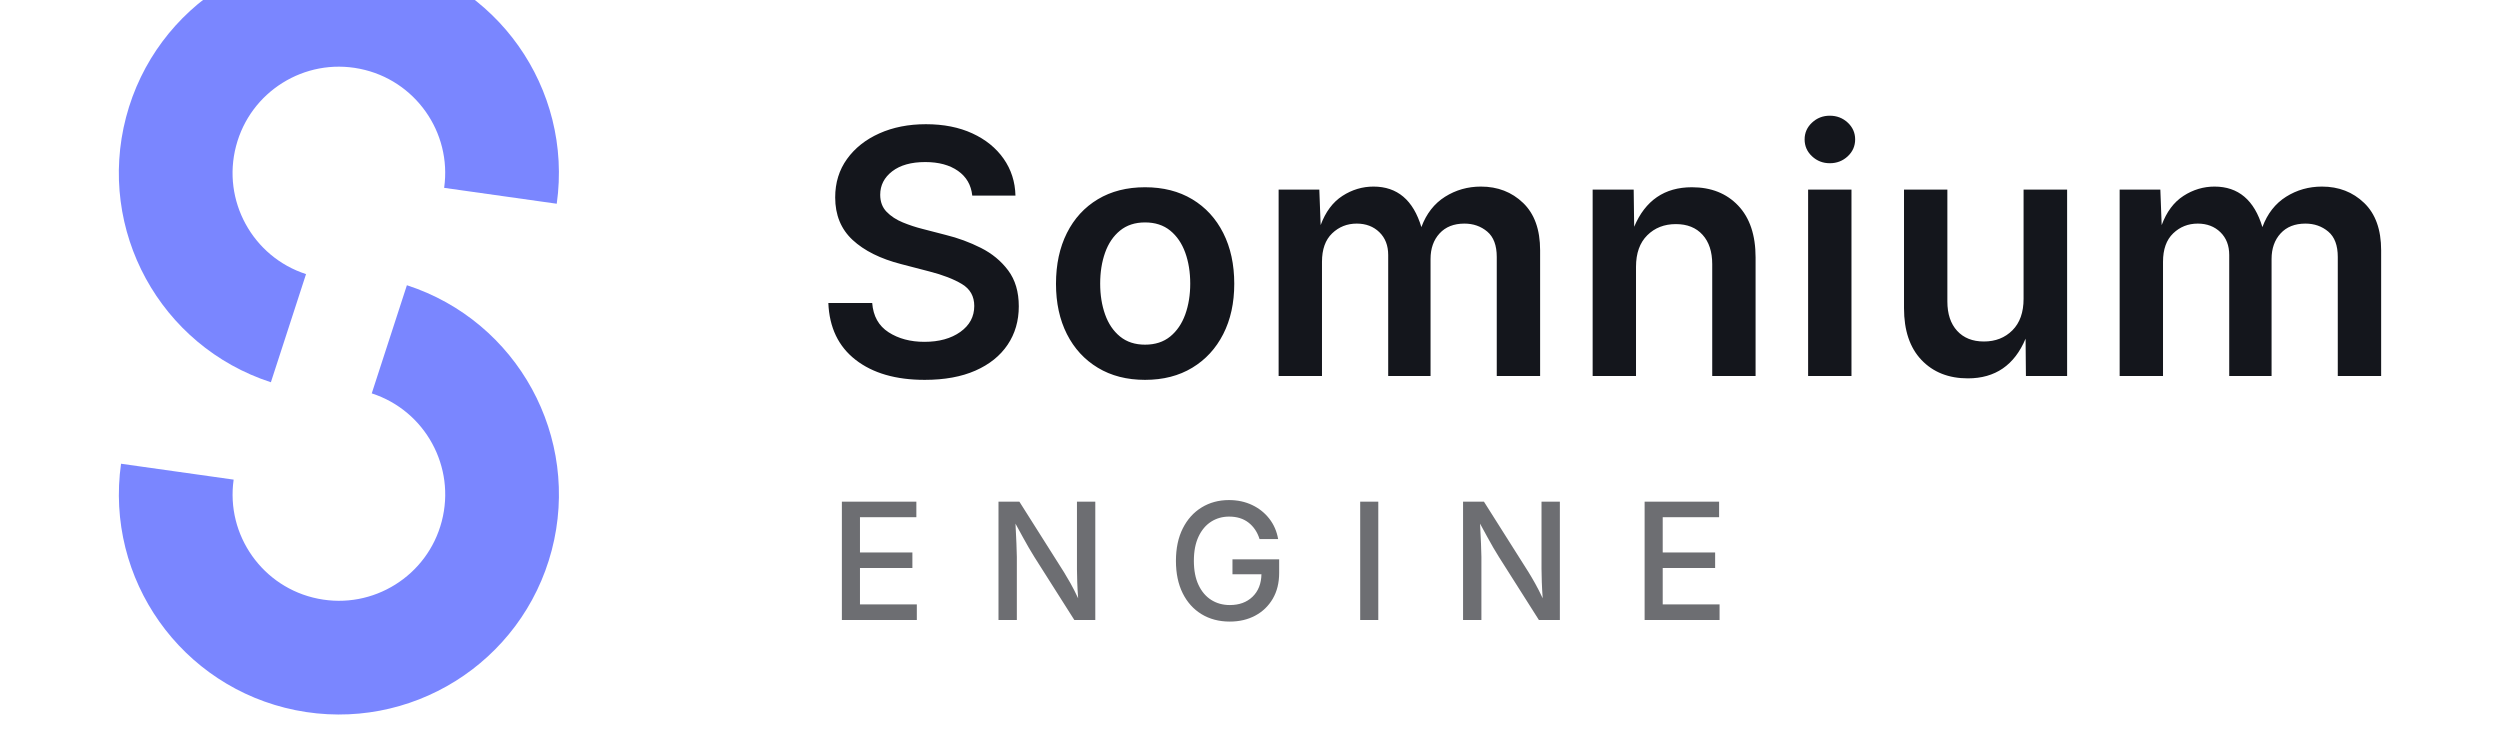
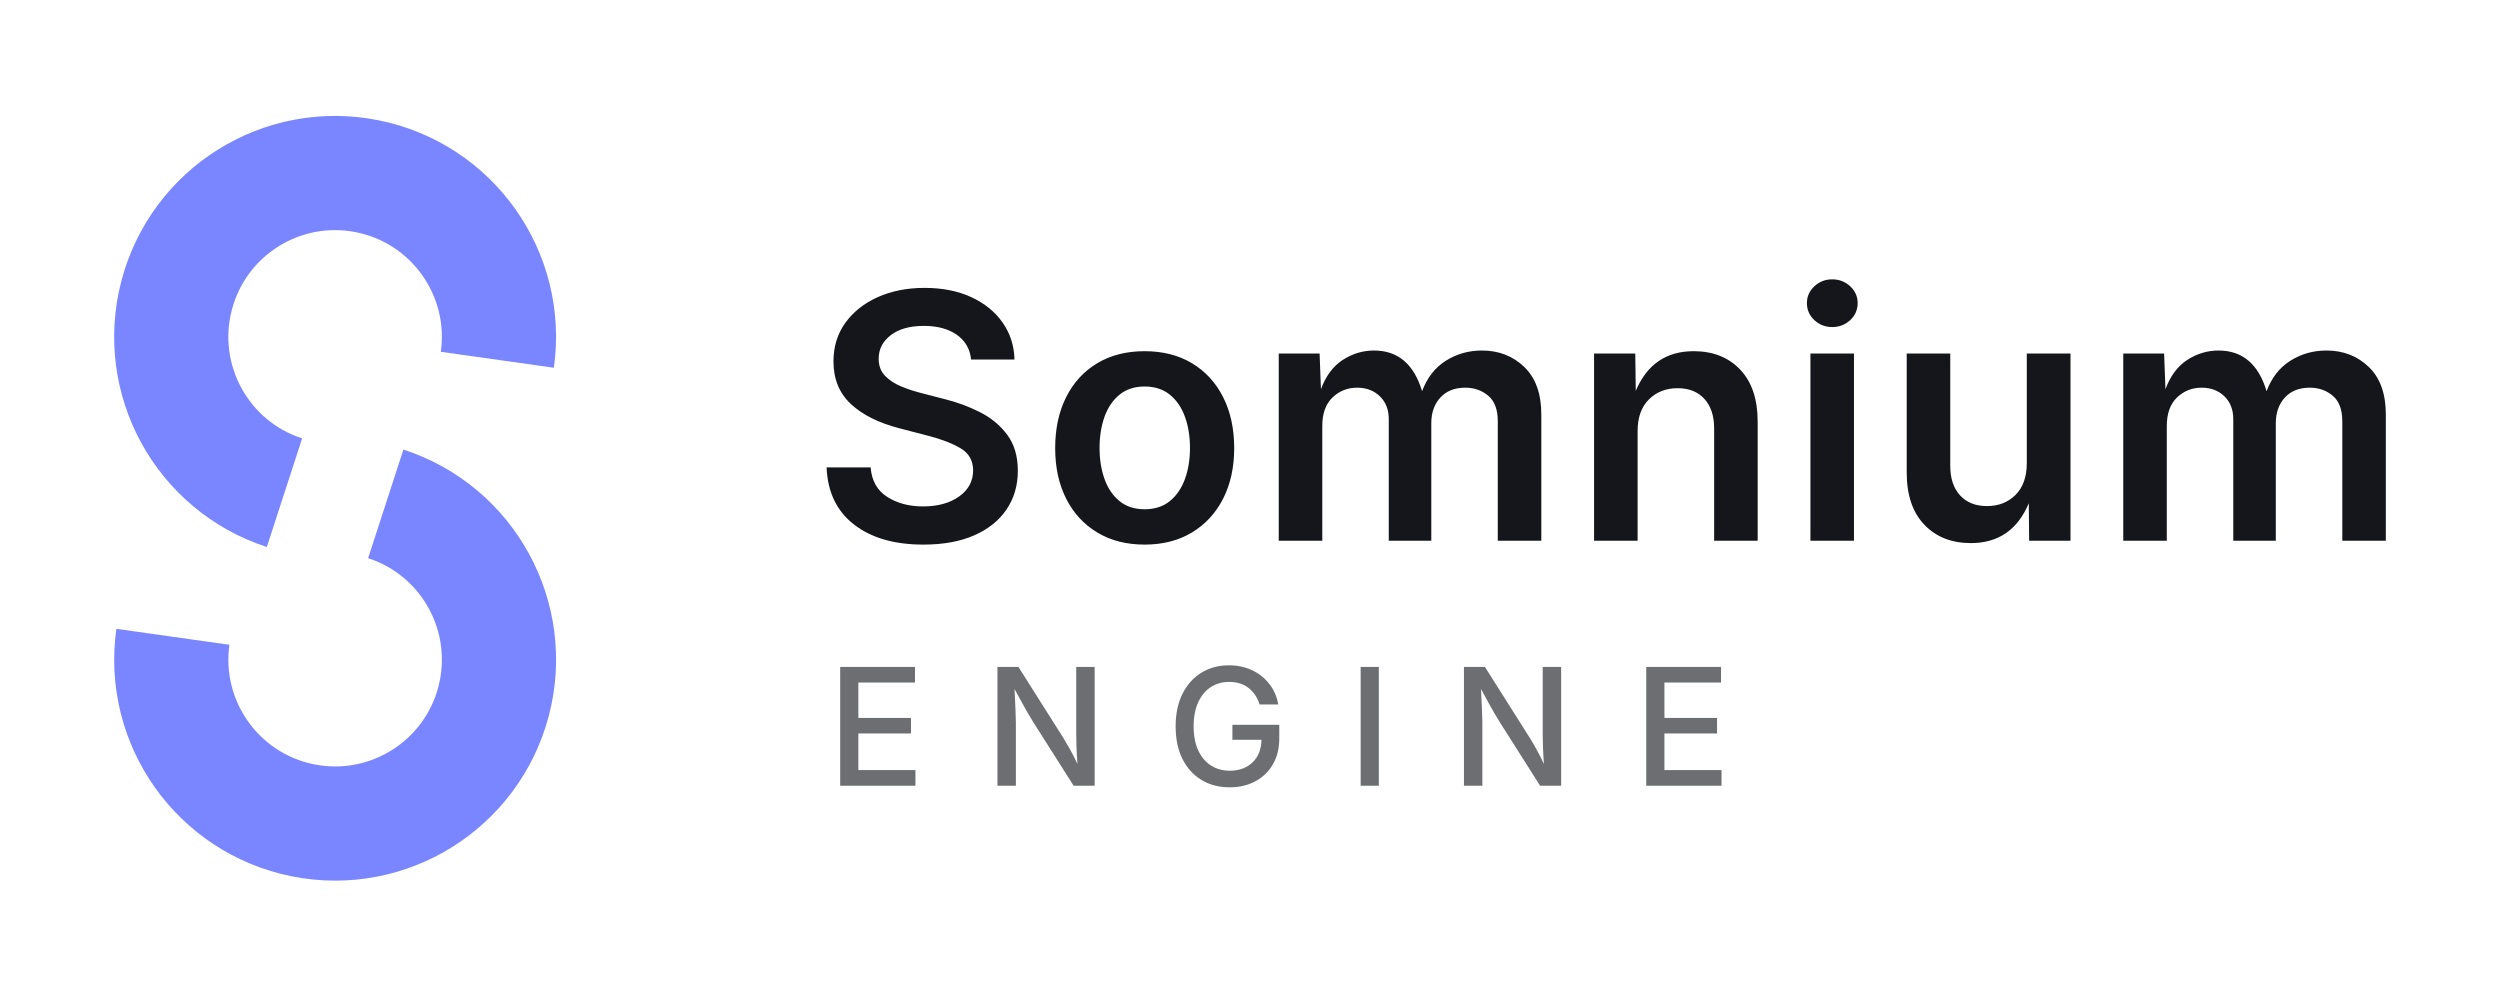
- <svg xmlns="http://www.w3.org/2000/svg" viewBox="8.36 10.88 153.08 45.21" width="153" height="45" role="img" aria-label="Somnium Engine">
+ <svg xmlns="http://www.w3.org/2000/svg" viewBox="8.36 1.00 153.08 60.81" width="153" height="61" role="img" aria-label="Somnium Engine">
  <g transform="translate(0 1) scale(0.76) translate(6 8)" stroke="#7A86FF" stroke-width="9.2" fill="none">
    <path d="M45.07 20.84 A13.2 13.2 0 1 0 27.92 31.55" />
    <g transform="rotate(180 32 32)">
      <path d="M45.07 20.84 A13.2 13.2 0 1 0 27.92 31.55" />
    </g>
  </g>
  <path fill="#14161C" d="M64.901 34.236Q62.235 34.236 60.651 33.005Q59.066 31.775 58.974 29.509H61.671Q61.763 30.719 62.676 31.308Q63.588 31.898 64.88 31.898Q66.234 31.898 67.09 31.288Q67.946 30.678 67.946 29.693Q67.946 28.801 67.188 28.345Q66.429 27.889 65.188 27.571L63.455 27.12Q61.538 26.627 60.466 25.633Q59.395 24.638 59.395 23.018Q59.395 21.665 60.123 20.655Q60.851 19.645 62.112 19.081Q63.373 18.517 64.973 18.517Q66.603 18.517 67.828 19.081Q69.054 19.645 69.751 20.639Q70.448 21.634 70.479 22.905H67.823Q67.721 21.931 66.947 21.388Q66.172 20.844 64.932 20.844Q63.64 20.844 62.901 21.413Q62.163 21.982 62.163 22.854Q62.163 23.5 62.558 23.905Q62.953 24.31 63.552 24.556Q64.152 24.802 64.768 24.956L66.193 25.325Q67.321 25.602 68.351 26.12Q69.382 26.638 70.033 27.509Q70.684 28.381 70.684 29.714Q70.684 31.057 69.997 32.077Q69.31 33.098 68.018 33.667Q66.726 34.236 64.901 34.236Z M78.446 34.236Q76.775 34.236 75.545 33.492Q74.314 32.749 73.642 31.421Q72.971 30.093 72.971 28.33Q72.971 26.545 73.642 25.207Q74.314 23.869 75.545 23.131Q76.775 22.393 78.446 22.393Q80.118 22.393 81.348 23.131Q82.579 23.869 83.255 25.207Q83.932 26.545 83.932 28.33Q83.932 30.093 83.255 31.421Q82.579 32.749 81.348 33.492Q80.118 34.236 78.446 34.236ZM78.446 32.072Q79.379 32.072 79.995 31.57Q80.61 31.067 80.918 30.216Q81.225 29.365 81.225 28.319Q81.225 27.263 80.918 26.412Q80.61 25.561 79.995 25.059Q79.379 24.556 78.446 24.556Q77.524 24.556 76.908 25.059Q76.293 25.561 75.991 26.412Q75.688 27.263 75.688 28.319Q75.688 29.365 75.991 30.216Q76.293 31.067 76.908 31.57Q77.524 32.072 78.446 32.072Z M86.66 34.0V22.536H89.162L89.244 24.72Q89.695 23.5 90.582 22.926Q91.469 22.352 92.494 22.352Q94.689 22.352 95.437 24.843Q95.899 23.603 96.893 22.977Q97.888 22.352 99.098 22.352Q100.646 22.352 101.692 23.356Q102.738 24.361 102.738 26.269V34.0H100.072V26.679Q100.072 25.612 99.488 25.12Q98.903 24.628 98.083 24.628Q97.109 24.628 96.555 25.233Q96.001 25.838 96.001 26.802V34.0H93.397V26.556Q93.397 25.684 92.853 25.156Q92.31 24.628 91.459 24.628Q90.577 24.628 89.951 25.228Q89.326 25.828 89.326 26.976V34.0Z M108.634 27.284V34.0H105.968V22.536H108.491L108.521 24.823Q109.547 22.393 112.069 22.393Q113.843 22.393 114.915 23.521Q115.986 24.648 115.986 26.709V34.0H113.32V27.12Q113.32 25.971 112.725 25.315Q112.131 24.659 111.085 24.659Q110.018 24.659 109.326 25.346Q108.634 26.033 108.634 27.284Z M119.216 34.0V22.536H121.882V34.0ZM120.549 20.916Q119.913 20.916 119.457 20.49Q119.001 20.065 119.001 19.45Q119.001 18.845 119.457 18.419Q119.913 17.994 120.549 17.994Q121.195 17.994 121.652 18.419Q122.108 18.845 122.108 19.45Q122.108 20.065 121.652 20.49Q121.195 20.916 120.549 20.916Z M129.04 34.144Q127.266 34.144 126.189 33.016Q125.112 31.888 125.112 29.827V22.536H127.778V29.417Q127.778 30.565 128.378 31.221Q128.978 31.877 130.024 31.877Q131.09 31.877 131.777 31.19Q132.464 30.503 132.464 29.252V22.536H135.141V34.0H132.608L132.587 31.703Q131.562 34.144 129.04 34.144Z M138.371 34.0V22.536H140.873L140.955 24.72Q141.406 23.5 142.293 22.926Q143.18 22.352 144.205 22.352Q146.4 22.352 147.148 24.843Q147.609 23.603 148.604 22.977Q149.599 22.352 150.809 22.352Q152.357 22.352 153.403 23.356Q154.449 24.361 154.449 26.269V34.0H151.783V26.679Q151.783 25.612 151.198 25.12Q150.614 24.628 149.794 24.628Q148.819 24.628 148.266 25.233Q147.712 25.838 147.712 26.802V34.0H145.108V26.556Q145.108 25.684 144.564 25.156Q144.021 24.628 143.17 24.628Q142.288 24.628 141.662 25.228Q141.037 25.828 141.037 26.976V34.0Z" />
  <path fill="#14161C" fill-opacity="0.62" d="M59.806 49.0V41.725H64.386V42.682H60.919V44.85H64.142V45.802H60.919V48.043H64.415V49.0Z M69.436 49.0V41.725H70.72L73.459 46.056Q73.63 46.329 73.86 46.737Q74.089 47.145 74.333 47.667Q74.294 47.14 74.277 46.659Q74.26 46.178 74.26 45.865V41.725H75.388V49.0H74.099L71.643 45.128Q71.462 44.84 71.299 44.557Q71.135 44.273 70.94 43.919Q70.745 43.565 70.481 43.077Q70.515 43.761 70.539 44.298Q70.564 44.835 70.564 45.118V49.0Z M83.656 49.098Q82.67 49.098 81.923 48.644Q81.176 48.189 80.761 47.354Q80.346 46.52 80.346 45.367Q80.346 44.205 80.768 43.368Q81.19 42.53 81.928 42.079Q82.665 41.627 83.607 41.627Q84.393 41.627 85.033 41.932Q85.673 42.237 86.09 42.777Q86.508 43.316 86.63 44.024H85.487Q85.287 43.385 84.811 43.014Q84.335 42.643 83.617 42.643Q83.002 42.643 82.511 42.955Q82.02 43.268 81.735 43.875Q81.449 44.483 81.449 45.362Q81.449 46.241 81.735 46.847Q82.02 47.452 82.518 47.767Q83.016 48.082 83.661 48.082Q84.525 48.082 85.055 47.572Q85.585 47.062 85.604 46.188H83.822V45.27H86.693V46.104Q86.693 47.022 86.3 47.694Q85.907 48.365 85.223 48.731Q84.54 49.098 83.656 49.098Z M92.788 41.725V49.0H91.675V41.725Z M98 49.0V41.725H99.284L102.023 46.056Q102.194 46.329 102.423 46.737Q102.653 47.145 102.897 47.667Q102.858 47.14 102.841 46.659Q102.824 46.178 102.824 45.865V41.725H103.952V49.0H102.663L100.207 45.128Q100.026 44.84 99.862 44.557Q99.699 44.273 99.504 43.919Q99.308 43.565 99.045 43.077Q99.079 43.761 99.103 44.298Q99.128 44.835 99.128 45.118V49.0Z M109.163 49.0V41.725H113.743V42.682H110.276V44.85H113.499V45.802H110.276V48.043H113.772V49.0Z" />
</svg>
